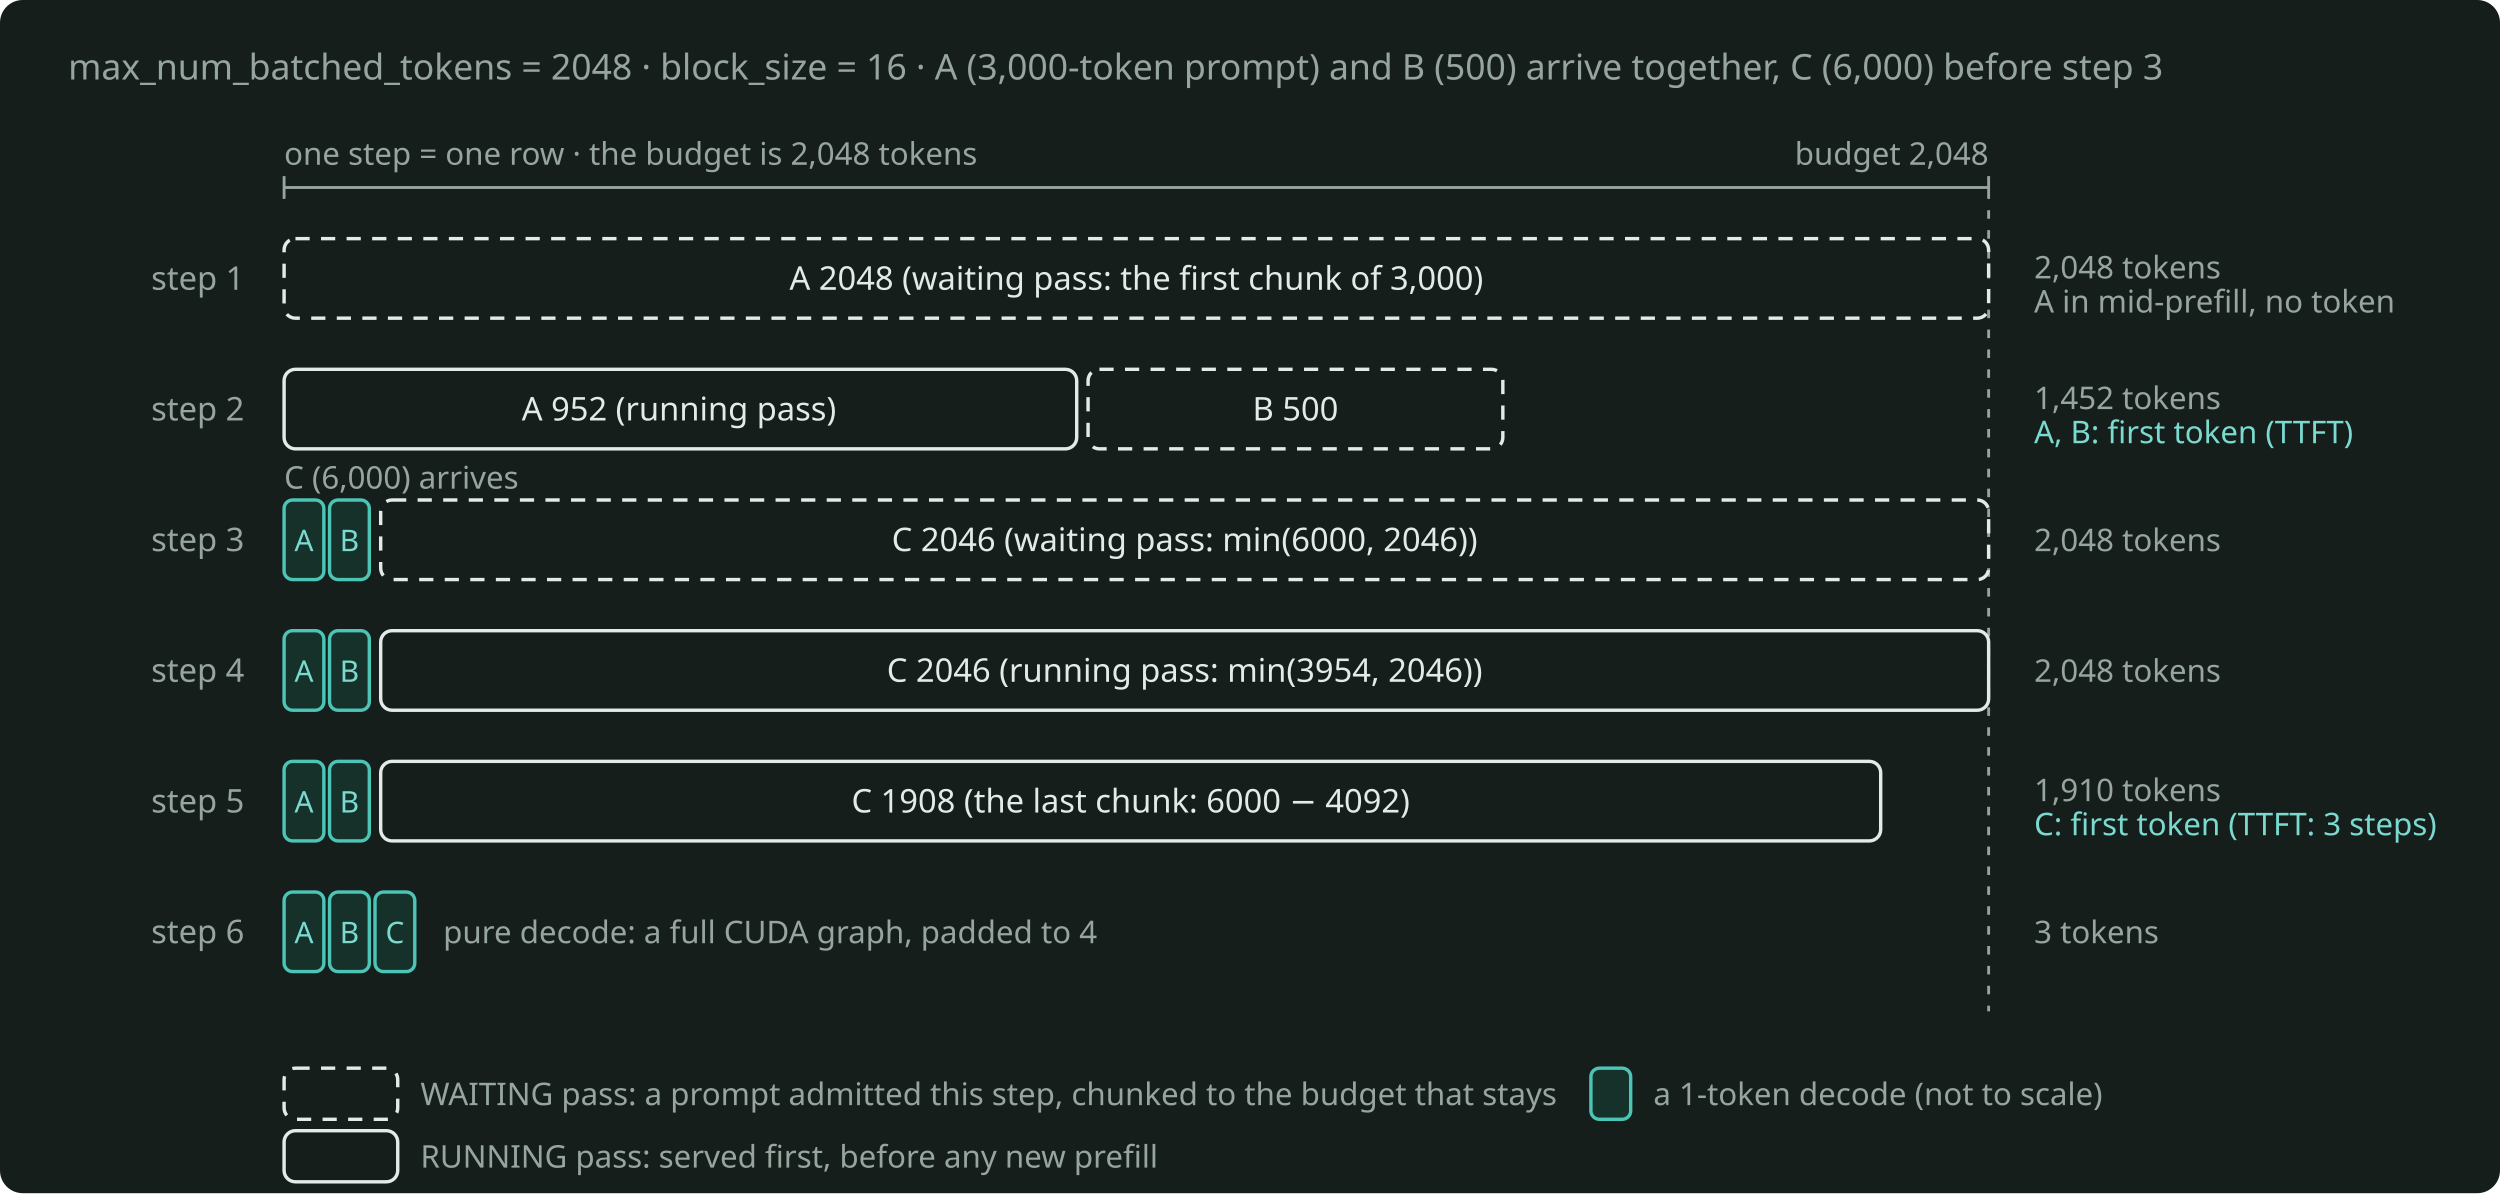
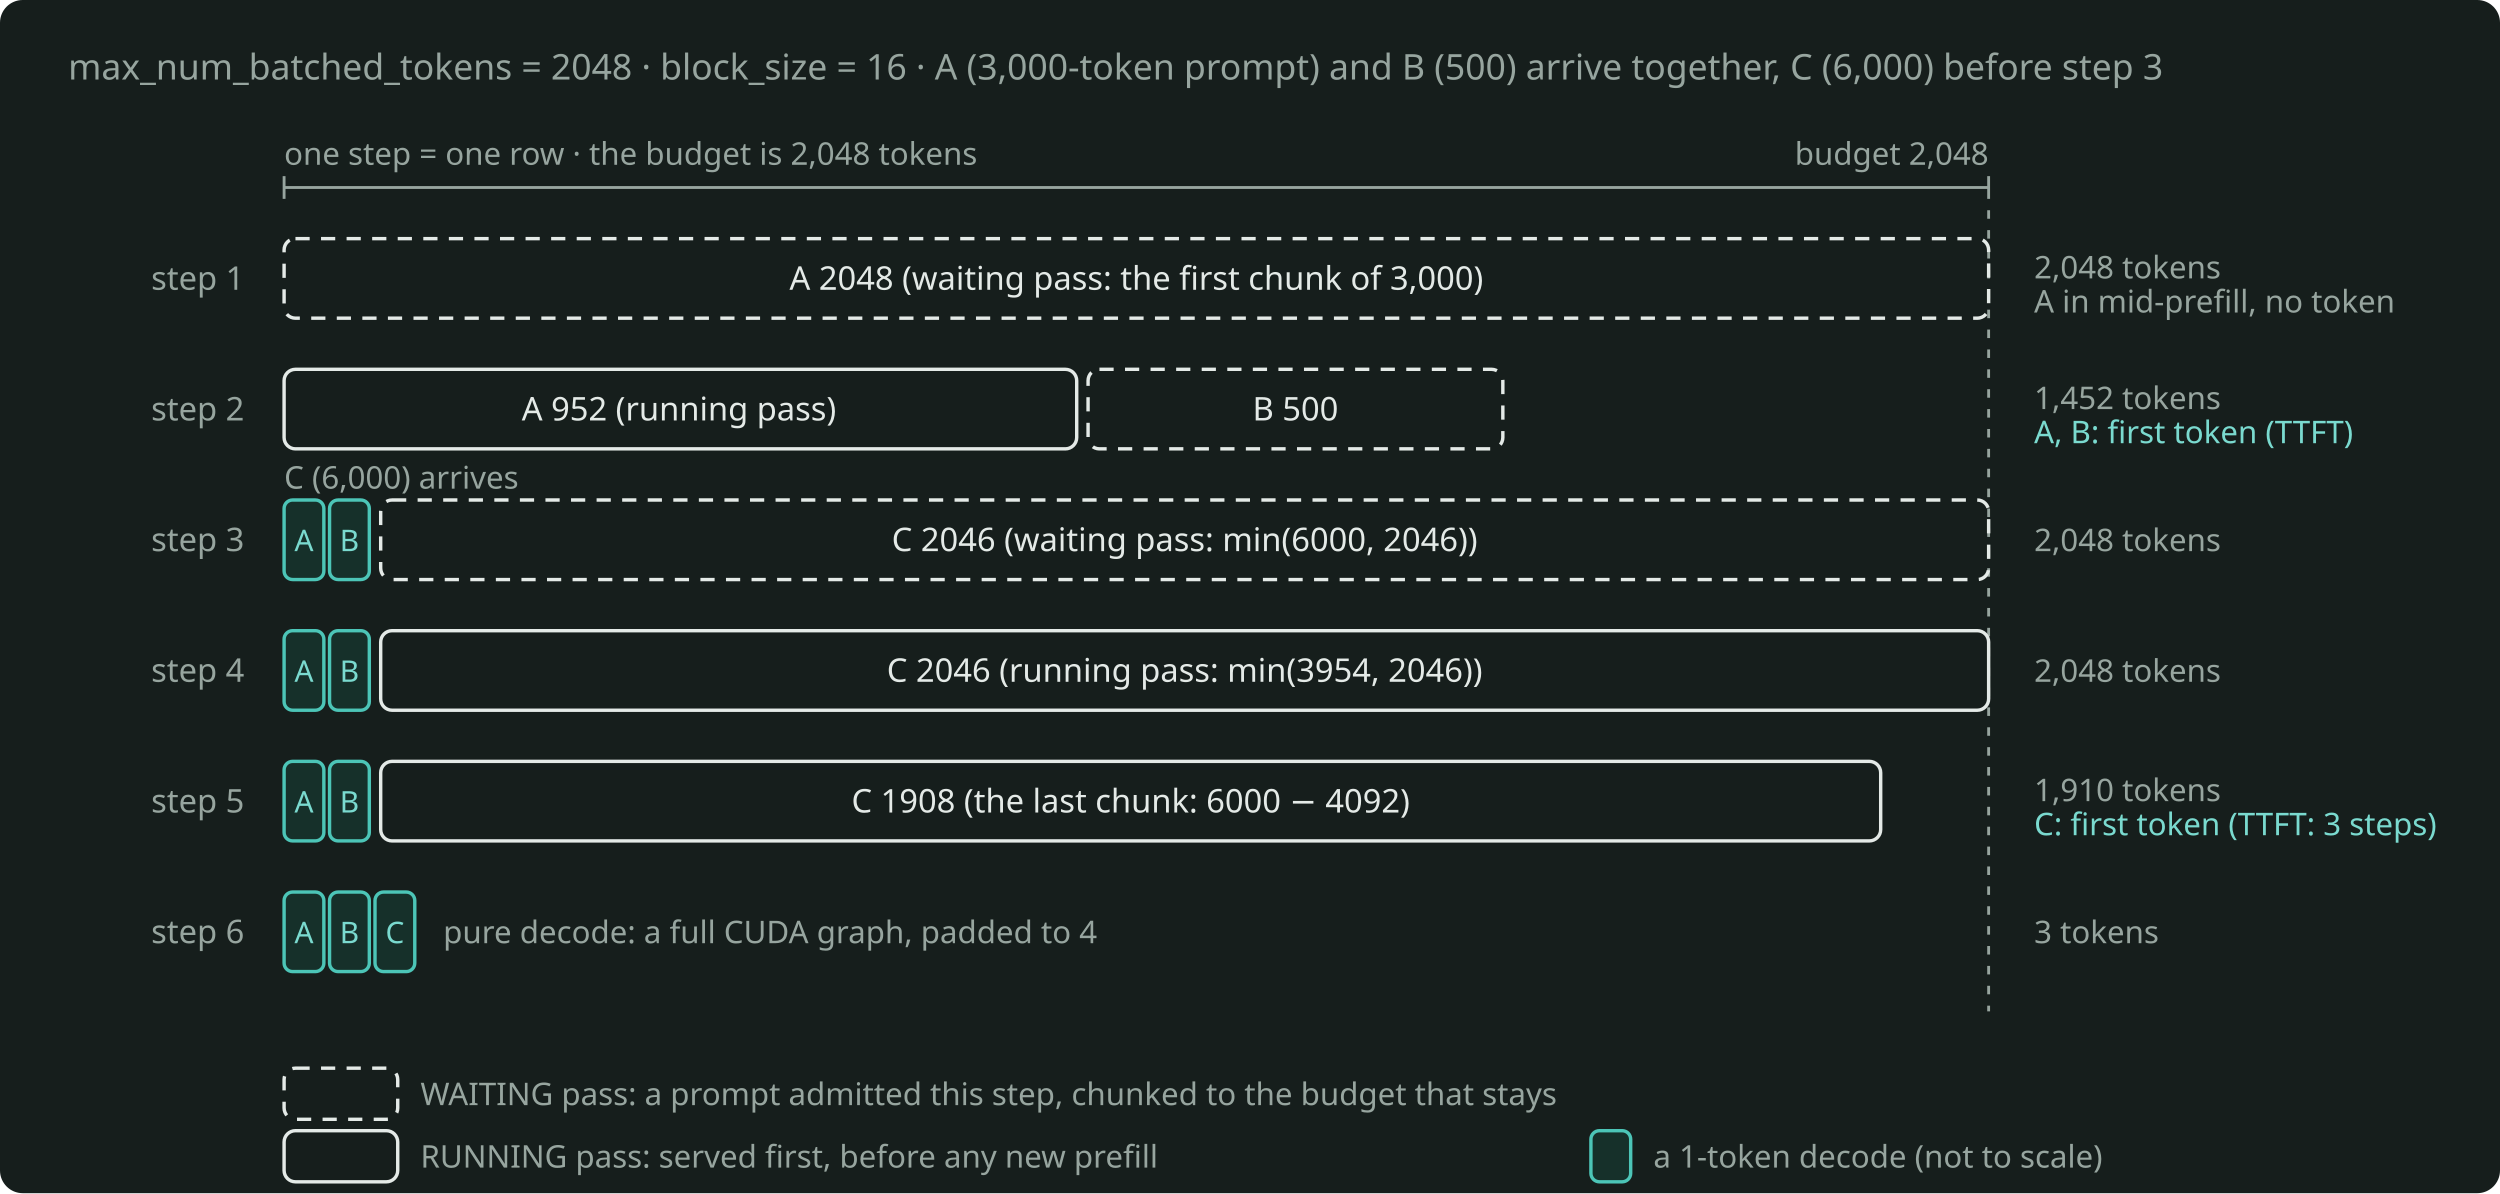
<svg xmlns="http://www.w3.org/2000/svg" width="880" height="420" viewBox="0 0 880 420" role="img" aria-label="Three requests through six scheduler steps: in each step the 2,048-token budget goes to the RUNNING requests first and then to a WAITING request, in chunks." style="color: #E4EAE7">
  <rect x="0" y="0" width="880" height="420" rx="8" fill="#161E1C" />
  <g font-family="Bricolage Grotesque, system-ui, sans-serif" font-size="12.5" fill="currentColor">
    <text x="24" y="28" fill="#97A59F">max_num_batched_tokens = 2048 · block_size = 16 · A (3,000-token prompt) and B (500) arrive together, C (6,000) before step 3</text>
    <text x="100" y="58" font-size="11" fill="#97A59F">one step = one row · the budget is 2,048 tokens</text>
    <path d="M100 66 L700 66" stroke="#97A59F" stroke-width="1" fill="none" />
    <path d="M100 62 L100 70 M700 62 L700 70" stroke="#97A59F" stroke-width="1" fill="none" />
    <text x="700" y="58" text-anchor="end" font-size="11" fill="#97A59F">budget 2,048</text>
    <path d="M700 74 L700 356" stroke="#97A59F" stroke-width="1" stroke-dasharray="3 4" fill="none" />
    <text x="86" y="102" text-anchor="end" font-size="11.5" fill="#97A59F">step 1</text>
    <rect x="100" y="84" width="600" height="28" rx="4" fill="none" stroke="currentColor" stroke-width="1.2" stroke-dasharray="5 4" />
    <text x="400" y="102" text-anchor="middle" font-size="11.5">A 2048 (waiting pass: the first chunk of 3,000)</text>
    <text x="716" y="98" font-size="11" fill="#97A59F">2,048 tokens</text>
    <text x="716" y="110" font-size="11" fill="#97A59F">A in mid-prefill, no token</text>
    <text x="86" y="148" text-anchor="end" font-size="11.5" fill="#97A59F">step 2</text>
    <rect x="100" y="130" width="279" height="28" rx="4" fill="none" stroke="currentColor" stroke-width="1.2" />
    <text x="239" y="148" text-anchor="middle" font-size="11.5">A 952 (running pass)</text>
    <rect x="383" y="130" width="146" height="28" rx="4" fill="none" stroke="currentColor" stroke-width="1.2" stroke-dasharray="5 4" />
    <text x="456" y="148" text-anchor="middle" font-size="11.5">B 500</text>
    <text x="716" y="144" font-size="11" fill="#97A59F">1,452 tokens</text>
    <text x="716" y="156" font-size="11" fill="#7ADACF">A, B: first token (TTFT)</text>
    <text x="100" y="172" font-size="11" fill="#97A59F">C (6,000) arrives</text>
    <text x="86" y="194" text-anchor="end" font-size="11.5" fill="#97A59F">step 3</text>
    <rect x="100" y="176" width="14" height="28" rx="3" fill="#16302A" stroke="#4CC5B7" stroke-width="1.2" />
    <text x="107" y="194" text-anchor="middle" font-size="10.5" fill="#7ADACF">A</text>
    <rect x="116" y="176" width="14" height="28" rx="3" fill="#16302A" stroke="#4CC5B7" stroke-width="1.2" />
    <text x="123" y="194" text-anchor="middle" font-size="10.5" fill="#7ADACF">B</text>
    <rect x="134" y="176" width="566" height="28" rx="4" fill="none" stroke="currentColor" stroke-width="1.2" stroke-dasharray="5 4" />
    <text x="417" y="194" text-anchor="middle" font-size="11.5">C 2046 (waiting pass: min(6000, 2046))</text>
    <text x="716" y="194" font-size="11" fill="#97A59F">2,048 tokens</text>
    <text x="86" y="240" text-anchor="end" font-size="11.5" fill="#97A59F">step 4</text>
    <rect x="100" y="222" width="14" height="28" rx="3" fill="#16302A" stroke="#4CC5B7" stroke-width="1.2" />
    <text x="107" y="240" text-anchor="middle" font-size="10.5" fill="#7ADACF">A</text>
    <rect x="116" y="222" width="14" height="28" rx="3" fill="#16302A" stroke="#4CC5B7" stroke-width="1.2" />
    <text x="123" y="240" text-anchor="middle" font-size="10.5" fill="#7ADACF">B</text>
    <rect x="134" y="222" width="566" height="28" rx="4" fill="none" stroke="currentColor" stroke-width="1.2" />
    <text x="417" y="240" text-anchor="middle" font-size="11.5">C 2046 (running pass: min(3954, 2046))</text>
    <text x="716" y="240" font-size="11" fill="#97A59F">2,048 tokens</text>
    <text x="86" y="286" text-anchor="end" font-size="11.5" fill="#97A59F">step 5</text>
    <rect x="100" y="268" width="14" height="28" rx="3" fill="#16302A" stroke="#4CC5B7" stroke-width="1.2" />
    <text x="107" y="286" text-anchor="middle" font-size="10.5" fill="#7ADACF">A</text>
    <rect x="116" y="268" width="14" height="28" rx="3" fill="#16302A" stroke="#4CC5B7" stroke-width="1.2" />
    <text x="123" y="286" text-anchor="middle" font-size="10.5" fill="#7ADACF">B</text>
    <rect x="134" y="268" width="528" height="28" rx="4" fill="none" stroke="currentColor" stroke-width="1.2" />
    <text x="398" y="286" text-anchor="middle" font-size="11.5">C 1908 (the last chunk: 6000 − 4092)</text>
    <text x="716" y="282" font-size="11" fill="#97A59F">1,910 tokens</text>
    <text x="716" y="294" font-size="11" fill="#7ADACF">C: first token (TTFT: 3 steps)</text>
    <text x="86" y="332" text-anchor="end" font-size="11.5" fill="#97A59F">step 6</text>
    <rect x="100" y="314" width="14" height="28" rx="3" fill="#16302A" stroke="#4CC5B7" stroke-width="1.2" />
    <text x="107" y="332" text-anchor="middle" font-size="10.5" fill="#7ADACF">A</text>
    <rect x="116" y="314" width="14" height="28" rx="3" fill="#16302A" stroke="#4CC5B7" stroke-width="1.2" />
    <text x="123" y="332" text-anchor="middle" font-size="10.5" fill="#7ADACF">B</text>
    <rect x="132" y="314" width="14" height="28" rx="3" fill="#16302A" stroke="#4CC5B7" stroke-width="1.2" />
    <text x="139" y="332" text-anchor="middle" font-size="10.5" fill="#7ADACF">C</text>
    <text x="156" y="332" font-size="11" fill="#97A59F">pure decode: a full CUDA graph, padded to 4</text>
    <text x="716" y="332" font-size="11" fill="#97A59F">3 tokens</text>
    <rect x="100" y="376" width="40" height="18" rx="4" fill="none" stroke="currentColor" stroke-width="1.2" stroke-dasharray="5 4" />
    <text x="148" y="389" font-size="11" fill="#97A59F">WAITING pass: a prompt admitted this step, chunked to the budget that stays</text>
    <rect x="100" y="398" width="40" height="18" rx="4" fill="none" stroke="currentColor" stroke-width="1.2" />
    <text x="148" y="411" font-size="11" fill="#97A59F">RUNNING pass: served first, before any new prefill</text>
-     <rect x="560" y="376" width="14" height="18" rx="3" fill="#16302A" stroke="#4CC5B7" stroke-width="1.2" />
-     <text x="582" y="389" font-size="11" fill="#97A59F">a 1-token decode (not to scale)</text>
+     <rect x="560" y="398" width="14" height="18" rx="3" fill="#16302A" stroke="#4CC5B7" stroke-width="1.2" />
+     <text x="582" y="411" font-size="11" fill="#97A59F">a 1-token decode (not to scale)</text>
  </g>
</svg>
